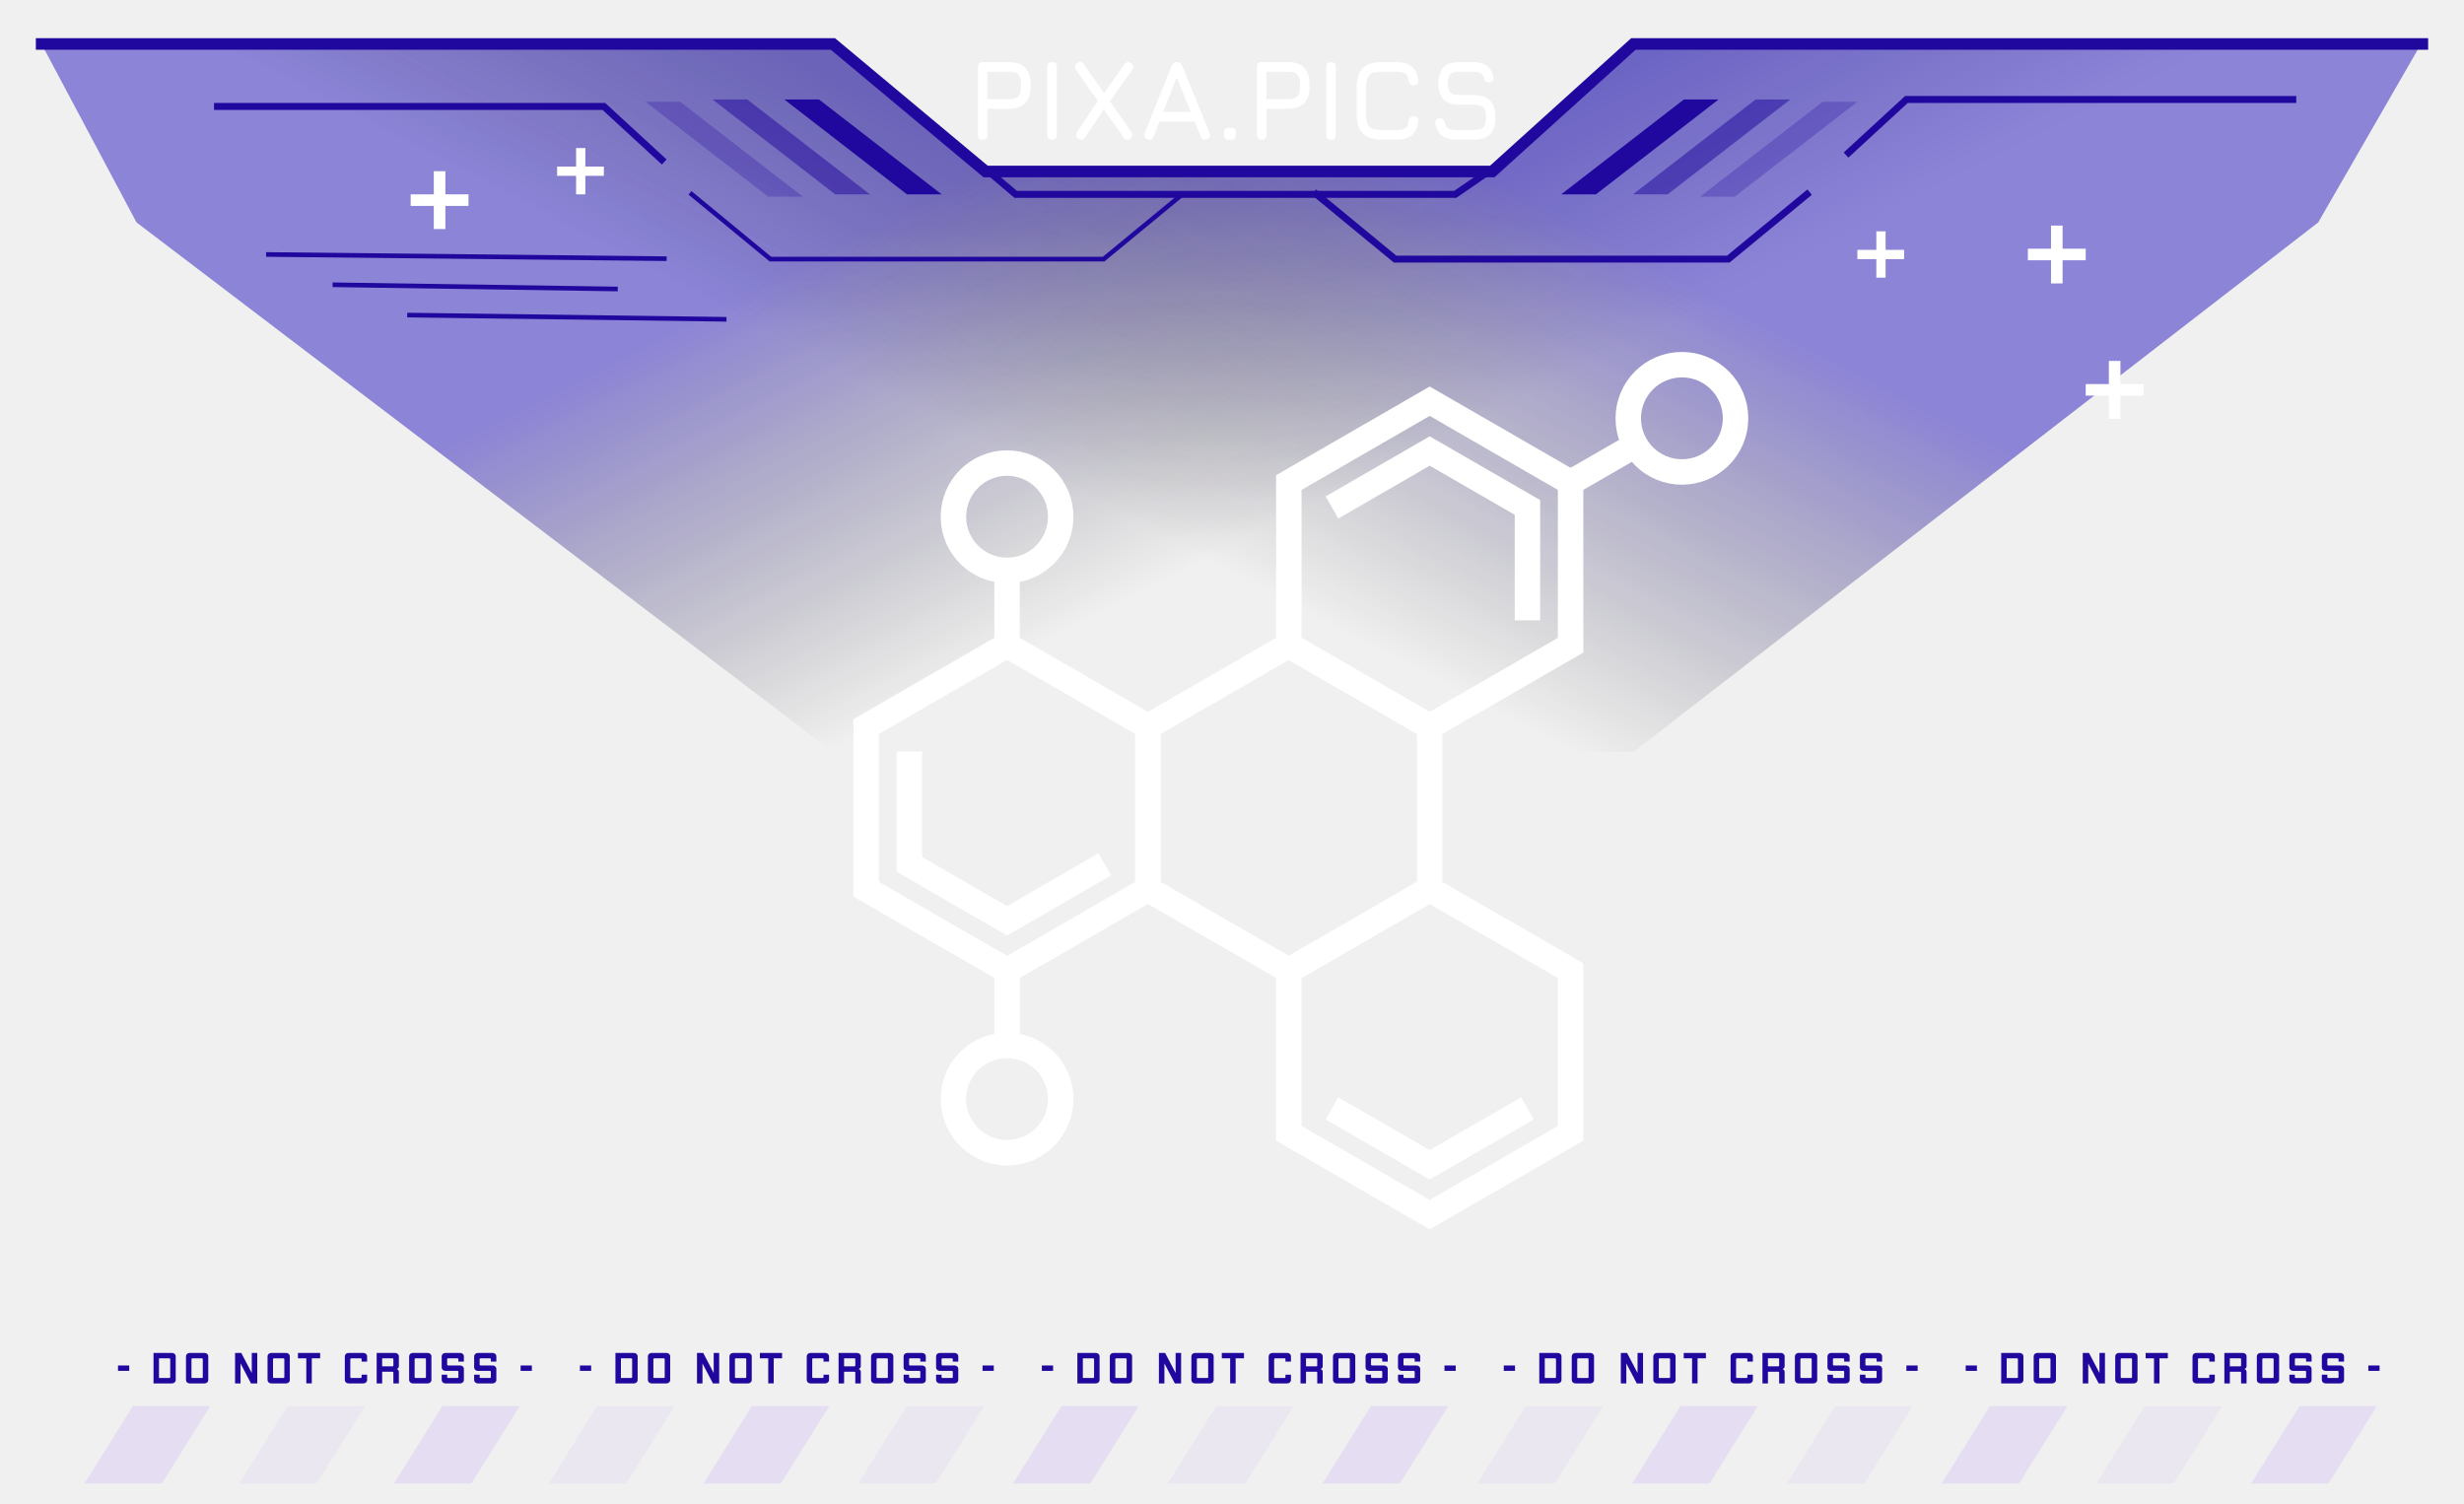
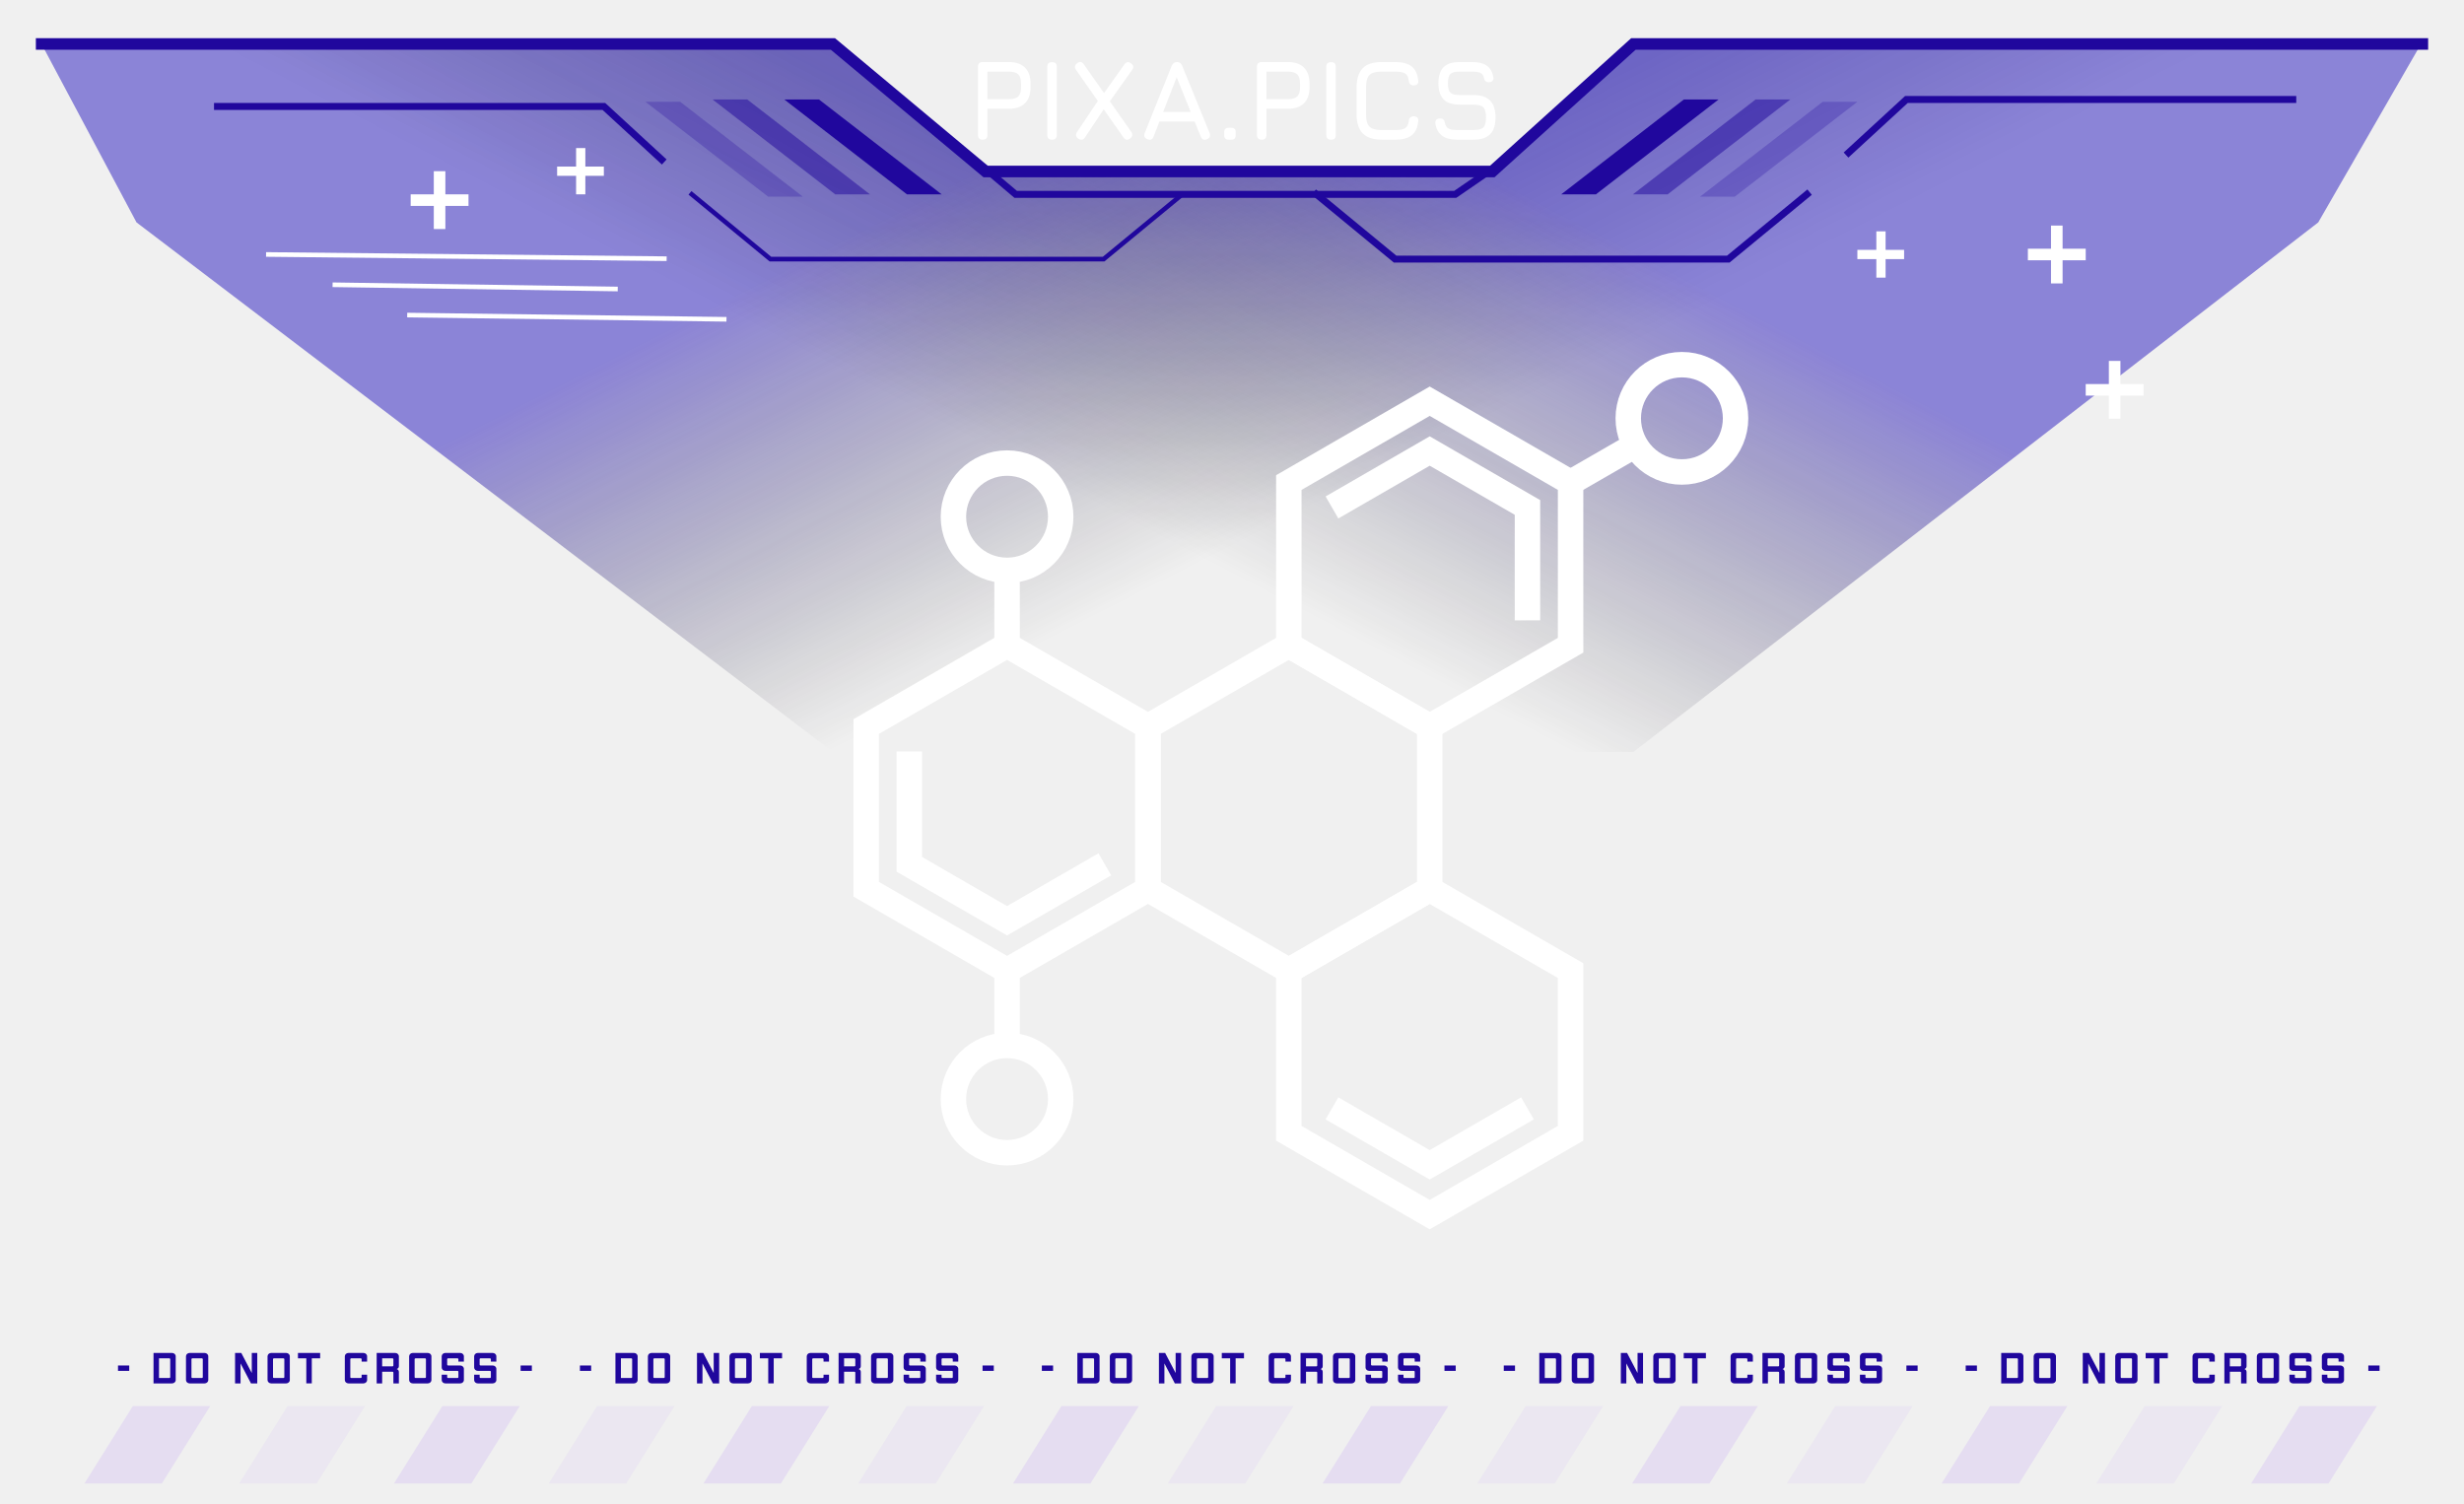
<svg xmlns="http://www.w3.org/2000/svg" style="isolation:isolate" viewBox="0 0 1065 650" width="1420" height="650pt">
  <defs>
    <clipPath id="a">
      <path d="M0 0h1065v650H0z" />
    </clipPath>
  </defs>
  <g clip-path="url(#a)">
    <clipPath id="b">
      <path fill="#FFF" d="M0 0h1065v650H0z" />
    </clipPath>
    <g clip-path="url(#b)">
      <path fill="none" d="M0 0h1065v650H0z" />
      <path d="M545.34 60.368q-2.053 0-2.053-2.078V28.904q0-2.078 2.053-2.078h11.438q4.473 0 6.856 2.412 2.383 2.411 2.383 6.938v1.484q0 4.527-2.383 6.939-2.383 2.411-6.856 2.411h-9.385v11.28q0 2.078-2.053 2.078Zm2.053-29.387v11.874h9.385q2.786 0 3.96-1.188 1.173-1.187 1.173-4.007v-1.484q0-2.795-1.173-3.995-1.174-1.2-3.96-1.2h-9.385Zm27.911 29.387q-1.051 0-1.552-.507-.501-.508-.501-1.571V28.953q0-1.088.501-1.583.501-.495 1.552-.495 1.075 0 1.564.495.489.495.489 1.583V58.29q0 1.063-.489 1.571-.489.507-1.564.507Zm27.862 0H597.3q-5.597 0-8.273-2.709-2.676-2.709-2.676-8.373V37.907q0-5.714 2.664-8.422 2.664-2.709 8.236-2.659h5.915q4.594 0 7.014 1.917 2.419 1.917 2.81 6.048.147 1.039-.391 1.583-.537.544-1.564.544-1.857 0-2.15-2.078-.245-2.275-1.552-3.067-1.308-.792-4.167-.792h-5.915q-2.591-.024-4.069.594-1.479.618-2.102 2.14-.623 1.521-.623 4.192v11.379q0 2.647.623 4.156.623 1.508 2.114 2.139 1.491.631 4.106.631h5.866q2.859 0 4.167-.804 1.307-.804 1.552-3.055.293-2.078 2.15-2.078 1.027 0 1.564.545.538.544.391 1.583-.391 4.155-2.81 6.06-2.42 1.905-7.014 1.905Zm33.702 0h-7.038q-4.18 0-6.514-1.707-2.334-1.707-2.92-5.269-.098-1.088.44-1.632.537-.545 1.564-.545 1.026 0 1.503.495.476.495.648 1.534.366 1.706 1.576 2.337 1.21.631 3.703.631h7.038q3.153 0 4.29-1.15 1.136-1.15 1.136-4.292 0-3.191-1.173-4.366-1.173-1.175-4.253-1.175h-6.061q-4.619 0-6.855-2.288-2.236-2.288-2.236-6.963 0-4.65 2.211-6.901 2.212-2.251 6.831-2.251h5.817q3.886 0 6.098 1.608 2.212 1.607 2.798 4.922.147 1.064-.391 1.62-.537.557-1.613.557-.977 0-1.466-.52-.489-.519-.636-1.508-.391-1.46-1.49-1.992-1.1-.532-3.3-.532h-5.817q-2.932 0-3.934 1.052-1.003 1.051-1.003 3.945 0 2.919 1.027 4.007 1.026 1.089 3.959 1.089h6.061q4.815 0 7.173 2.374 2.359 2.375 2.359 7.322 0 4.923-2.346 7.26-2.347 2.338-7.186 2.338Zm-212.115 0q-2.053 0-2.053-2.078V28.904q0-2.078 2.053-2.078h11.438q4.472 0 6.855 2.412 2.383 2.411 2.383 6.938v1.484q0 4.527-2.383 6.939-2.383 2.411-6.855 2.411h-9.385v11.28q0 2.078-2.053 2.078Zm2.053-29.387v11.874h9.385q2.786 0 3.959-1.188 1.173-1.187 1.173-4.007v-1.484q0-2.795-1.173-3.995-1.173-1.2-3.959-1.2h-9.385Zm27.911 29.387q-1.051 0-1.552-.507-.501-.508-.501-1.571V28.953q0-1.088.501-1.583.501-.495 1.552-.495 1.075 0 1.564.495.488.495.488 1.583V58.29q0 1.063-.488 1.571-.489.507-1.564.507Zm11.34-.446q-1.638-1.137-.489-2.918l8.945-13.358-9.434-13.456q-1.1-1.633.538-2.919 1.686-1.163 2.835.544l8.749 12.418L486 27.815q1.271-1.657 2.835-.445 1.662 1.237.489 2.869l-9.63 13.556 9.239 13.159q1.148 1.707-.538 2.968-1.686 1.163-2.835-.544l-8.505-12.12-8.114 12.17q-1.125 1.607-2.884.494Zm29.914.248q-1.955-.767-1.173-2.721l11.634-28.991q.733-1.632 2.297-1.632h.098q1.588.074 2.151 1.632l11.829 28.991q.782 1.954-1.125 2.721-1.93.767-2.688-1.138l-2.64-6.481h-15.226l-2.517 6.481q-.758 1.929-2.64 1.138Zm12.611-26.764-5.841 14.989h11.927l-6.086-14.989Zm23.658 26.962h-1.173q-1.955 0-1.955-1.979v-1.237q0-1.929 1.955-1.929h1.173q1.858 0 1.858 1.929v1.237q0 1.979-1.858 1.979Z" fill="#FFF" />
      <g opacity=".66" style="opacity:.66">
        <linearGradient id="c" x1=".5" y1="0" x2=".809" y2=".18" gradientTransform="matrix(1029 0 0 307 18 18)" gradientUnits="userSpaceOnUse">
          <stop offset="0%" stop-opacity=".75" style="stop-color:#2615bd" />
          <stop offset="100%" stop-opacity="0" style="stop-color:#000" />
        </linearGradient>
        <path d="M59 96.125 18 19.1 360 18l66 56.118h219L706 19.1l341-1.1-45 78.125L706 325H360L59 96.125Z" fill="url(#c)" />
      </g>
      <g opacity=".66" style="opacity:.66">
        <linearGradient id="d" x1=".5" y1="0" x2=".178" y2=".183" gradientTransform="matrix(1029 0 0 307 18 18)" gradientUnits="userSpaceOnUse">
          <stop offset="0%" stop-opacity=".75" style="stop-color:#2615bd" />
          <stop offset="100%" stop-opacity="0" style="stop-color:#000" />
        </linearGradient>
        <path d="M59 96.125 18 19.1 360 18l66 56.118h219L706 19.1l341-1.1-45 78.125L706 325H360L59 96.125Z" fill="url(#d)" />
      </g>
-       <path stroke-width="2" stroke="#20079D" stroke-opacity="2500" stroke-linecap="square" stroke-miterlimit="3" d="M177 136.194 313 138" />
-       <path stroke-width="2" stroke="#20079D" stroke-opacity="5000" stroke-linecap="square" stroke-miterlimit="3" d="M144.751 123.097 266 124.903" />
-       <path stroke-width="2" stroke="#20079D" stroke-opacity="7500" stroke-linecap="square" stroke-miterlimit="3" d="m116 110 171.143 1.806" />
+       <path stroke-width="2" stroke="#ffffff" stroke-opacity="2500" stroke-linecap="square" stroke-miterlimit="3" d="M177 136.194 313 138" />
+       <path stroke-width="2" stroke="#ffffff" stroke-opacity="5000" stroke-linecap="square" stroke-miterlimit="3" d="M144.751 123.097 266 124.903" />
+       <path stroke-width="2" stroke="#ffffff" stroke-opacity="7500" stroke-linecap="square" stroke-miterlimit="3" d="m116 110 171.143 1.806" />
      <path d="m781 84-34 28H603l-34-28" fill="none" stroke-width="3" stroke="#20079D" stroke-opacity="10000" stroke-linecap="square" stroke-miterlimit="3" />
      <path d="m299 84 34 28h144l34-28" fill="none" stroke-width="2" stroke="#20079D" stroke-opacity="10000" stroke-linecap="square" stroke-miterlimit="3" />
      <path d="m799 66 25-23h167M286 69l-25-23H94" fill="none" stroke-width="3" stroke="#20079D" stroke-opacity="10000" stroke-linecap="square" stroke-miterlimit="3" />
      <path d="M249 64v8h-8.2v4h8.2v8h4v-8h8v-4h-8v-8h-4ZM811 100v8h-8.2v4h8.2v8h4v-8h8v-4h-8v-8h-4ZM911.5 156v10h-10v5h10v10h5v-10h10v-5h-10v-10h-5ZM187.5 74v10h-10v5h10v10h5V89h10v-5h-10V74h-5ZM886.5 97.5v10h-10v5h10v10h5v-10h10v-5h-10v-10h-5Z" fill="#FFF" />
      <path d="m773.8 43-53 41h-15l53-41h15Z" fill="#20079D" fill-opacity=".5" />
      <path d="m742.8 43-53 41h-15l53-41h15Z" fill="#20079D" />
      <path d="m802.8 44-53 41h-15l53-41h15Z" fill="#20079D" fill-opacity=".25" />
      <path d="m308 43 53 41h15l-53-41h-15Z" fill="#20079D" fill-opacity=".5" />
      <path d="m339 43 53 41h15l-53-41h-15Z" fill="#20079D" />
      <path d="m279 44 53 41h15l-53-41h-15Z" fill="#20079D" fill-opacity=".25" />
      <path d="M18 19h342l66 55.118h219L706 19h341" fill="none" stroke-width="5" stroke="#20079D" stroke-opacity="10000" stroke-linecap="square" stroke-miterlimit="3" />
      <path d="m426 73 13 11h190l16-11" fill="none" stroke-width="3" stroke="#20079D" stroke-opacity="10000" stroke-linecap="square" stroke-miterlimit="3" />
    </g>
    <g style="opacity:.2">
      <path d="M36.5 641.217h33.446l20.904-33.446H57.404L36.5 641.217Z" fill="#6200FF" style="opacity:.4" />
      <path d="M103.392 641.217h33.446l20.904-33.446h-33.446l-20.904 33.446Z" fill="#6200FF" style="opacity:.2" />
      <path d="M170.284 641.217h33.446l20.904-33.446h-33.446l-20.904 33.446Z" fill="#6200FF" style="opacity:.4" />
      <path d="M237.177 641.217h33.446l20.904-33.446H258.08l-20.903 33.446Z" fill="#6200FF" style="opacity:.2" />
      <path d="M304.069 641.217h33.446l20.904-33.446h-33.446l-20.904 33.446Z" fill="#6200FF" style="opacity:.4" />
      <path d="M370.961 641.217h33.446l20.904-33.446h-33.446l-20.904 33.446Z" fill="#6200FF" style="opacity:.2" />
      <path d="M437.853 641.217h33.446l20.904-33.446h-33.446l-20.904 33.446Z" fill="#6200FF" style="opacity:.4" />
      <path d="M504.746 641.217h33.445l20.904-33.446h-33.446l-20.903 33.446Z" fill="#6200FF" style="opacity:.2" />
      <path d="M571.638 641.217h33.446l20.904-33.446h-33.447l-20.903 33.446Z" fill="#6200FF" style="opacity:.4" />
      <path d="M638.53 641.217h33.446l20.904-33.446h-33.446l-20.904 33.446Z" fill="#6200FF" style="opacity:.2" />
      <path d="M705.422 641.217h33.446l20.904-33.446h-33.446l-20.904 33.446Z" fill="#6200FF" style="opacity:.4" />
      <path d="M772.314 641.217h33.446l20.904-33.446h-33.446l-20.904 33.446Z" fill="#6200FF" style="opacity:.2" />
      <path d="M839.206 641.217h33.446l20.904-33.446H860.11l-20.904 33.446Z" fill="#6200FF" style="opacity:.4" />
      <path d="M906.099 641.217h33.446l20.904-33.446h-33.446l-20.904 33.446Z" fill="#6200FF" style="opacity:.2" />
      <path d="M972.991 641.217h33.446l20.904-33.446h-33.446l-20.904 33.446Z" fill="#6200FF" style="opacity:.4" />
    </g>
    <g fill="#20079D">
      <path d="M51.006 590.199h4.852v2.332h-4.852v-2.332ZM75.946 586.231V596.5c0 .79-.714 1.449-1.579 1.449h-8.013v-13.166h8.013c.865 0 1.579.658 1.579 1.448Zm-2.746.884h-4.476v8.501H73.2c.207 0 .377-.151.377-.338v-7.825c0-.188-.17-.338-.377-.338ZM90.016 586.231V596.5c0 .79-.715 1.449-1.58 1.449h-6.47c-.866 0-1.58-.659-1.58-1.449v-10.269c0-.79.715-1.448 1.58-1.448h6.47c.865 0 1.58.658 1.58 1.448Zm-2.747.884h-4.137c-.207 0-.377.15-.377.339v7.824c0 .187.17.338.377.338h4.137c.207 0 .377-.15.377-.338v-7.824c0-.189-.17-.339-.377-.339ZM111.195 584.783v13.166h-2.709l-4.514-8.634v8.634h-2.369v-13.166h2.689l4.533 8.67v-8.67h2.37ZM125.264 586.231V596.5c0 .79-.715 1.449-1.58 1.449h-6.47c-.865 0-1.579-.659-1.579-1.449v-10.269c0-.79.714-1.448 1.579-1.448h6.47c.865 0 1.58.658 1.58 1.448Zm-2.746.884h-4.138c-.207 0-.376.15-.376.339v7.824c0 .187.169.338.376.338h4.138c.207 0 .376-.15.376-.338v-7.824c0-.189-.169-.339-.376-.339ZM138.375 587.115h-3.612v10.833h-2.37v-10.833h-3.611v-2.332h9.593v2.332ZM158.67 586.231v2.313h-2.37v-1.09c0-.189-.169-.339-.376-.339h-4.138c-.207 0-.377.15-.377.339v7.824c0 .187.17.338.377.338h4.138c.207 0 .376-.15.376-.338v-1.091h2.37v2.314c0 .789-.715 1.448-1.58 1.448h-6.47c-.865 0-1.58-.659-1.58-1.448v-10.27c0-.79.715-1.448 1.58-1.448h6.47c.865 0 1.58.658 1.58 1.448ZM172.401 586.231v4.27c0 .601-.358 1.072-.941 1.241.583.169.941.639.941 1.241v4.966h-2.37v-4.664c0-.264-.113-.377-.376-.377h-4.477v5.041h-2.37v-13.166h8.012c.866 0 1.581.658 1.581 1.448Zm-2.746.884h-4.477v3.461h4.477c.263 0 .376-.113.376-.377v-2.745c0-.189-.169-.339-.376-.339ZM186.469 586.231V596.5c0 .79-.714 1.449-1.579 1.449h-6.47c-.865 0-1.58-.659-1.58-1.449v-10.269c0-.79.715-1.448 1.58-1.448h6.47c.865 0 1.579.658 1.579 1.448Zm-2.745.884h-4.138c-.207 0-.377.15-.377.339v7.824c0 .187.17.338.377.338h4.138c.207 0 .376-.15.376-.338v-7.824c0-.189-.169-.339-.376-.339ZM200.502 586.231v2.313h-2.37v-1.09c0-.189-.169-.339-.376-.339h-4.101c-.207 0-.376.15-.376.339v2.407c0 .188.169.338.376.338h5.266c.866 0 1.581.659 1.581 1.449v4.853c0 .789-.715 1.448-1.581 1.448h-6.432c-.865 0-1.579-.659-1.579-1.448v-2.314h2.369v1.091c0 .187.169.338.376.338h4.101c.207 0 .376-.15.376-.338v-2.408c0-.188-.169-.339-.376-.339h-5.267c-.865 0-1.579-.658-1.579-1.448v-4.852c0-.79.714-1.448 1.579-1.448h6.433c.865 0 1.58.658 1.58 1.448ZM214.533 586.231v2.313h-2.37v-1.09c0-.189-.169-.339-.376-.339h-4.1c-.207 0-.377.15-.377.339v2.407c0 .188.17.338.377.338h5.266c.865 0 1.579.659 1.579 1.449v4.853c0 .789-.714 1.448-1.579 1.448h-6.432c-.866 0-1.581-.659-1.581-1.448v-2.314h2.37v1.091c0 .187.17.338.377.338h4.1c.207 0 .376-.15.376-.338v-2.408c0-.188-.169-.339-.376-.339h-5.266c-.865 0-1.58-.658-1.58-1.448v-4.852c0-.79.715-1.448 1.58-1.448h6.432c.865 0 1.58.658 1.58 1.448ZM225.029 590.199h4.852v2.332h-4.852v-2.332Z" />
    </g>
    <g fill="#20079D">
      <path d="M250.661 590.199h4.852v2.332h-4.852v-2.332ZM275.601 586.231V596.5c0 .79-.715 1.449-1.58 1.449h-8.012v-13.166h8.012c.865 0 1.58.658 1.58 1.448Zm-2.746.884h-4.476v8.501h4.476c.207 0 .376-.151.376-.338v-7.825c0-.188-.169-.338-.376-.338ZM289.67 586.231V596.5c0 .79-.715 1.449-1.58 1.449h-6.47c-.865 0-1.58-.659-1.58-1.449v-10.269c0-.79.715-1.448 1.58-1.448h6.47c.866 0 1.58.658 1.58 1.448Zm-2.746.884h-4.138c-.207 0-.376.15-.376.339v7.824c0 .187.169.338.376.338h4.138c.207 0 .376-.15.376-.338v-7.824c0-.189-.169-.339-.376-.339ZM310.849 584.783v13.166h-2.708l-4.514-8.634v8.634h-2.37v-13.166h2.689l4.533 8.67v-8.67h2.37ZM324.919 586.231V596.5c0 .79-.715 1.449-1.58 1.449h-6.47c-.865 0-1.58-.659-1.58-1.449v-10.269c0-.79.715-1.448 1.58-1.448h6.47c.865 0 1.58.658 1.58 1.448Zm-2.746.884h-4.138c-.207 0-.376.15-.376.339v7.824c0 .187.169.338.376.338h4.138c.207 0 .376-.15.376-.338v-7.824c0-.189-.169-.339-.376-.339ZM338.029 587.115h-3.611v10.833h-2.37v-10.833h-3.611v-2.332h9.592v2.332ZM358.324 586.231v2.313h-2.37v-1.09c0-.189-.169-.339-.376-.339h-4.138c-.207 0-.376.15-.376.339v7.824c0 .187.169.338.376.338h4.138c.207 0 .376-.15.376-.338v-1.091h2.37v2.314c0 .789-.715 1.448-1.58 1.448h-6.47c-.865 0-1.58-.659-1.58-1.448v-10.27c0-.79.715-1.448 1.58-1.448h6.47c.866 0 1.58.658 1.58 1.448ZM372.055 586.231v4.27c0 .601-.357 1.072-.94 1.241.583.169.94.639.94 1.241v4.966h-2.37v-4.664c0-.264-.112-.377-.376-.377h-4.477v5.041h-2.369v-13.166h8.012c.865 0 1.58.658 1.58 1.448Zm-2.746.884h-4.477v3.461h4.477c.264 0 .376-.113.376-.377v-2.745c0-.189-.169-.339-.376-.339ZM386.124 586.231V596.5c0 .79-.715 1.449-1.579 1.449h-6.471c-.865 0-1.579-.659-1.579-1.449v-10.269c0-.79.715-1.448 1.579-1.448h6.471c.864 0 1.579.658 1.579 1.448Zm-2.746.884h-4.138c-.207 0-.376.15-.376.339v7.824c0 .187.169.338.376.338h4.138c.207 0 .376-.15.376-.338v-7.824c0-.189-.169-.339-.376-.339ZM400.156 586.231v2.313h-2.37v-1.09c0-.189-.169-.339-.376-.339h-4.1c-.207 0-.376.15-.376.339v2.407c0 .188.169.338.376.338h5.266c.866 0 1.58.659 1.58 1.449v4.853c0 .789-.715 1.448-1.58 1.448h-6.432c-.865 0-1.58-.659-1.58-1.448v-2.314h2.37v1.091c0 .187.169.338.376.338h4.1c.207 0 .376-.15.376-.338v-2.408c0-.188-.169-.339-.376-.339h-5.266c-.865 0-1.58-.658-1.58-1.448v-4.852c0-.79.715-1.448 1.58-1.448h6.432c.866 0 1.58.658 1.58 1.448ZM414.188 586.231v2.313h-2.37v-1.09c0-.189-.169-.339-.376-.339h-4.1c-.207 0-.377.15-.377.339v2.407c0 .188.17.338.377.338h5.266c.865 0 1.579.659 1.579 1.449v4.853c0 .789-.714 1.448-1.579 1.448h-6.433c-.865 0-1.58-.659-1.58-1.448v-2.314h2.37v1.091c0 .187.17.338.377.338h4.1c.207 0 .376-.15.376-.338v-2.408c0-.188-.169-.339-.376-.339h-5.267c-.865 0-1.579-.658-1.579-1.448v-4.852c0-.79.715-1.448 1.579-1.448h6.433c.865 0 1.58.658 1.58 1.448ZM424.683 590.199h4.853v2.332h-4.853v-2.332Z" />
    </g>
    <g fill="#20079D">
      <path d="M450.315 590.199h4.853v2.332h-4.853v-2.332ZM475.256 586.231V596.5c0 .79-.715 1.449-1.58 1.449h-8.012v-13.166h8.012c.865 0 1.58.658 1.58 1.448Zm-2.746.884h-4.477v8.501h4.477c.207 0 .376-.151.376-.338v-7.825c0-.188-.169-.338-.376-.338ZM489.325 586.231V596.5c0 .79-.715 1.449-1.58 1.449h-6.47c-.865 0-1.58-.659-1.58-1.449v-10.269c0-.79.715-1.448 1.58-1.448h6.47c.865 0 1.58.658 1.58 1.448Zm-2.746.884h-4.138c-.207 0-.376.15-.376.339v7.824c0 .187.169.338.376.338h4.138c.207 0 .376-.15.376-.338v-7.824c0-.189-.169-.339-.376-.339ZM510.504 584.783v13.166h-2.708l-4.514-8.634v8.634h-2.37v-13.166h2.689l4.533 8.67v-8.67h2.37ZM524.574 586.231V596.5c0 .79-.715 1.449-1.58 1.449h-6.47c-.866 0-1.58-.659-1.58-1.449v-10.269c0-.79.715-1.448 1.58-1.448h6.47c.865 0 1.58.658 1.58 1.448Zm-2.747.884h-4.138c-.206 0-.376.15-.376.339v7.824c0 .187.17.338.376.338h4.138c.207 0 .377-.15.377-.338v-7.824c0-.189-.17-.339-.377-.339ZM537.684 587.115h-3.612v10.833h-2.37v-10.833h-3.611v-2.332h9.593v2.332ZM557.979 586.231v2.313h-2.37v-1.09c0-.189-.169-.339-.376-.339h-4.138c-.207 0-.376.15-.376.339v7.824c0 .187.169.338.376.338h4.138c.207 0 .376-.15.376-.338v-1.091h2.37v2.314c0 .789-.715 1.448-1.58 1.448h-6.47c-.865 0-1.58-.659-1.58-1.448v-10.27c0-.79.715-1.448 1.58-1.448h6.47c.865 0 1.58.658 1.58 1.448ZM571.71 586.231v4.27c0 .601-.358 1.072-.941 1.241.583.169.941.639.941 1.241v4.966h-2.37v-4.664c0-.264-.113-.377-.376-.377h-4.477v5.041h-2.37v-13.166h8.013c.865 0 1.58.658 1.58 1.448Zm-2.746.884h-4.477v3.461h4.477c.263 0 .376-.113.376-.377v-2.745c0-.189-.169-.339-.376-.339ZM585.779 586.231V596.5c0 .79-.715 1.449-1.58 1.449h-6.47c-.865 0-1.58-.659-1.58-1.449v-10.269c0-.79.715-1.448 1.58-1.448h6.47c.865 0 1.58.658 1.58 1.448Zm-2.746.884h-4.138c-.207 0-.376.15-.376.339v7.824c0 .187.169.338.376.338h4.138c.207 0 .376-.15.376-.338v-7.824c0-.189-.169-.339-.376-.339ZM599.811 586.231v2.313h-2.37v-1.09c0-.189-.169-.339-.376-.339h-4.101c-.206 0-.376.15-.376.339v2.407c0 .188.17.338.376.338h5.267c.865 0 1.58.659 1.58 1.449v4.853c0 .789-.715 1.448-1.58 1.448h-6.432c-.866 0-1.58-.659-1.58-1.448v-2.314h2.369v1.091c0 .187.17.338.377.338h4.1c.207 0 .376-.15.376-.338v-2.408c0-.188-.169-.339-.376-.339h-5.266c-.865 0-1.58-.658-1.58-1.448v-4.852c0-.79.715-1.448 1.58-1.448h6.432c.865 0 1.58.658 1.58 1.448ZM613.842 586.231v2.313h-2.369v-1.09c0-.189-.17-.339-.377-.339h-4.1c-.207 0-.376.15-.376.339v2.407c0 .188.169.338.376.338h5.266c.866 0 1.58.659 1.58 1.449v4.853c0 .789-.714 1.448-1.58 1.448h-6.432c-.865 0-1.58-.659-1.58-1.448v-2.314h2.37v1.091c0 .187.169.338.376.338h4.1c.207 0 .377-.15.377-.338v-2.408c0-.188-.17-.339-.377-.339h-5.266c-.865 0-1.58-.658-1.58-1.448v-4.852c0-.79.715-1.448 1.58-1.448h6.432c.866 0 1.58.658 1.58 1.448ZM624.338 590.199h4.852v2.332h-4.852v-2.332Z" />
    </g>
    <g fill="#20079D">
      <path d="M649.97 590.199h4.853v2.332h-4.853v-2.332ZM674.911 586.231V596.5c0 .79-.715 1.449-1.58 1.449h-8.012v-13.166h8.012c.865 0 1.58.658 1.58 1.448Zm-2.746.884h-4.477v8.501h4.477c.207 0 .376-.151.376-.338v-7.825c0-.188-.169-.338-.376-.338ZM688.98 586.231V596.5c0 .79-.715 1.449-1.58 1.449h-6.47c-.865 0-1.58-.659-1.58-1.449v-10.269c0-.79.715-1.448 1.58-1.448h6.47c.865 0 1.58.658 1.58 1.448Zm-2.746.884h-4.138c-.207 0-.377.15-.377.339v7.824c0 .187.17.338.377.338h4.138c.207 0 .376-.15.376-.338v-7.824c0-.189-.169-.339-.376-.339ZM710.159 584.783v13.166h-2.709l-4.514-8.634v8.634h-2.369v-13.166h2.689l4.533 8.67v-8.67h2.37ZM724.228 586.231V596.5c0 .79-.714 1.449-1.579 1.449h-6.47c-.866 0-1.58-.659-1.58-1.449v-10.269c0-.79.714-1.448 1.58-1.448h6.47c.865 0 1.579.658 1.579 1.448Zm-2.746.884h-4.138c-.206 0-.376.15-.376.339v7.824c0 .187.17.338.376.338h4.138c.207 0 .377-.15.377-.338v-7.824c-.001-.189-.17-.339-.377-.339ZM737.339 587.115h-3.612v10.833h-2.37v-10.833h-3.611v-2.332h9.593v2.332ZM757.634 586.231v2.313h-2.37v-1.09c0-.189-.169-.339-.376-.339h-4.138c-.207 0-.377.15-.377.339v7.824c0 .187.17.338.377.338h4.138c.207 0 .376-.15.376-.338v-1.091h2.37v2.314c0 .789-.715 1.448-1.58 1.448h-6.47c-.865 0-1.58-.659-1.58-1.448v-10.27c0-.79.715-1.448 1.58-1.448h6.47c.865 0 1.58.658 1.58 1.448ZM771.365 586.231v4.27c0 .601-.358 1.072-.941 1.241.583.169.941.639.941 1.241v4.966h-2.37v-4.664c0-.264-.113-.377-.376-.377h-4.477v5.041h-2.37v-13.166h8.013c.865 0 1.58.658 1.58 1.448Zm-2.746.884h-4.477v3.461h4.477c.263 0 .376-.113.376-.377v-2.745c0-.189-.169-.339-.376-.339ZM785.434 586.231V596.5c0 .79-.715 1.449-1.58 1.449h-6.47c-.865 0-1.58-.659-1.58-1.449v-10.269c0-.79.715-1.448 1.58-1.448h6.47c.865 0 1.58.658 1.58 1.448Zm-2.747.884h-4.137c-.207 0-.377.15-.377.339v7.824c0 .187.17.338.377.338h4.137c.207 0 .377-.15.377-.338v-7.824c0-.189-.17-.339-.377-.339ZM799.466 586.231v2.313h-2.37v-1.09c0-.189-.169-.339-.376-.339h-4.101c-.206 0-.376.15-.376.339v2.407c0 .188.17.338.376.338h5.267c.865 0 1.58.659 1.58 1.449v4.853c0 .789-.715 1.448-1.58 1.448h-6.432c-.866 0-1.58-.659-1.58-1.448v-2.314h2.369v1.091c0 .187.17.338.377.338h4.1c.207 0 .376-.15.376-.338v-2.408c0-.188-.169-.339-.376-.339h-5.266c-.866 0-1.58-.658-1.58-1.448v-4.852c0-.79.715-1.448 1.58-1.448h6.432c.865 0 1.58.658 1.58 1.448ZM813.497 586.231v2.313h-2.37v-1.09c0-.189-.169-.339-.376-.339h-4.1c-.207 0-.377.15-.377.339v2.407c0 .188.17.338.377.338h5.266c.866 0 1.58.659 1.58 1.449v4.853c0 .789-.714 1.448-1.58 1.448h-6.432c-.865 0-1.58-.659-1.58-1.448v-2.314h2.37v1.091c0 .187.169.338.376.338h4.1c.207 0 .377-.15.377-.338v-2.408c0-.188-.17-.339-.377-.339h-5.266c-.865 0-1.58-.658-1.58-1.448v-4.852c0-.79.715-1.448 1.58-1.448h6.432c.866 0 1.58.658 1.58 1.448ZM823.993 590.199h4.852v2.332h-4.852v-2.332Z" />
    </g>
    <g fill="#20079D">
      <path d="M849.625 590.199h4.852v2.332h-4.852v-2.332ZM874.565 586.231V596.5c0 .79-.714 1.449-1.579 1.449h-8.013v-13.166h8.013c.865 0 1.579.658 1.579 1.448Zm-2.746.884h-4.476v8.501h4.476c.207 0 .377-.151.377-.338v-7.825c0-.188-.17-.338-.377-.338ZM888.635 586.231V596.5c0 .79-.715 1.449-1.58 1.449h-6.47c-.865 0-1.58-.659-1.58-1.449v-10.269c0-.79.715-1.448 1.58-1.448h6.47c.865 0 1.58.658 1.58 1.448Zm-2.747.884h-4.138c-.206 0-.376.15-.376.339v7.824c0 .187.17.338.376.338h4.138c.207 0 .377-.15.377-.338v-7.824c-.001-.189-.17-.339-.377-.339ZM909.814 584.783v13.166h-2.709l-4.514-8.634v8.634h-2.369v-13.166h2.689l4.533 8.67v-8.67h2.37ZM923.883 586.231V596.5c0 .79-.715 1.449-1.58 1.449h-6.47c-.865 0-1.58-.659-1.58-1.449v-10.269c0-.79.715-1.448 1.58-1.448h6.47c.865 0 1.58.658 1.58 1.448Zm-2.746.884h-4.138c-.207 0-.376.15-.376.339v7.824c0 .187.169.338.376.338h4.138c.207 0 .376-.15.376-.338v-7.824c0-.189-.169-.339-.376-.339ZM936.993 587.115h-3.611v10.833h-2.37v-10.833h-3.611v-2.332h9.592v2.332ZM957.289 586.231v2.313h-2.37v-1.09c0-.189-.17-.339-.377-.339h-4.137c-.207 0-.377.15-.377.339v7.824c0 .187.17.338.377.338h4.137c.207 0 .377-.15.377-.338v-1.091h2.37v2.314c0 .789-.715 1.448-1.58 1.448h-6.47c-.865 0-1.58-.659-1.58-1.448v-10.27c0-.79.715-1.448 1.58-1.448h6.47c.865 0 1.58.658 1.58 1.448ZM971.019 586.231v4.27c0 .601-.357 1.072-.94 1.241.583.169.94.639.94 1.241v4.966h-2.369v-4.664c0-.264-.113-.377-.377-.377h-4.476v5.041h-2.37v-13.166h8.012c.866 0 1.58.658 1.58 1.448Zm-2.745.884h-4.477v3.461h4.477c.263 0 .376-.113.376-.377v-2.745c0-.189-.17-.339-.376-.339ZM985.089 586.231V596.5c0 .79-.715 1.449-1.58 1.449h-6.47c-.866 0-1.58-.659-1.58-1.449v-10.269c0-.79.714-1.448 1.58-1.448h6.47c.865 0 1.58.658 1.58 1.448Zm-2.747.884h-4.137c-.207 0-.377.15-.377.339v7.824c0 .187.17.338.377.338h4.137c.207 0 .377-.15.377-.338v-7.824c0-.189-.17-.339-.377-.339ZM999.12 586.231v2.313h-2.369v-1.09c0-.189-.17-.339-.377-.339h-4.1c-.207 0-.376.15-.376.339v2.407c0 .188.169.338.376.338h5.266c.866 0 1.58.659 1.58 1.449v4.853c0 .789-.714 1.448-1.58 1.448h-6.432c-.865 0-1.58-.659-1.58-1.448v-2.314h2.37v1.091c0 .187.169.338.376.338h4.1c.207 0 .377-.15.377-.338v-2.408c0-.188-.17-.339-.377-.339h-5.266c-.865 0-1.58-.658-1.58-1.448v-4.852c0-.79.715-1.448 1.58-1.448h6.432c.866 0 1.58.658 1.58 1.448ZM1013.152 586.231v2.313h-2.37v-1.09c0-.189-.169-.339-.376-.339h-4.1c-.207 0-.377.15-.377.339v2.407c0 .188.17.338.377.338h5.266c.865 0 1.58.659 1.58 1.449v4.853c0 .789-.715 1.448-1.58 1.448h-6.433c-.865 0-1.579-.659-1.579-1.448v-2.314h2.369v1.091c0 .187.17.338.377.338h4.1c.207 0 .376-.15.376-.338v-2.408c0-.188-.169-.339-.376-.339h-5.267c-.865 0-1.579-.658-1.579-1.448v-4.852c0-.79.715-1.448 1.579-1.448h6.433c.865 0 1.58.658 1.58 1.448ZM1023.648 590.199h4.852v2.332h-4.852v-2.332Z" />
    </g>
    <g stroke-width="11" stroke="#FFF">
      <g stroke-miterlimit="10">
        <path d="M393.031 324.808v48.782l42.248 24.395 42.248-24.395M557.062 419.532v70.312L617.952 525l60.894-35.156v-70.312l-60.894-35.156-60.89 35.156Z" fill="none" />
        <path d="m575.704 479.077 42.248 24.394 42.253-24.394M496.168 314.041v70.312l60.894 35.156 60.89-35.156v-70.312l-60.89-35.156-60.894 35.156Z" fill="none" />
        <path d="M557.062 208.573v70.312l60.89 35.156 60.894-35.156v-70.312l-60.894-35.156-60.89 35.156Z" fill="none" />
        <path d="M660.205 268.122V219.34l-42.253-24.394-42.248 24.394m-201.319 94.701v70.312l60.894 35.156 60.889-35.156v-70.312l-60.889-35.156-60.894 35.156Z" fill="none" />
        <path d="M435.279 278.885v-32.808" />
      </g>
      <circle cx="435.279" cy="223.345" r="23.19" fill="none" />
      <path stroke-miterlimit="10" d="M435.279 419.509v32.812" />
      <circle cx="435.279" cy="475.054" r="23.19" fill="none" />
      <path stroke-miterlimit="10" d="m678.846 208.554 28.422-16.387" />
      <circle cx="726.964" cy="180.812" r="23.19" fill="none" />
    </g>
  </g>
</svg>
